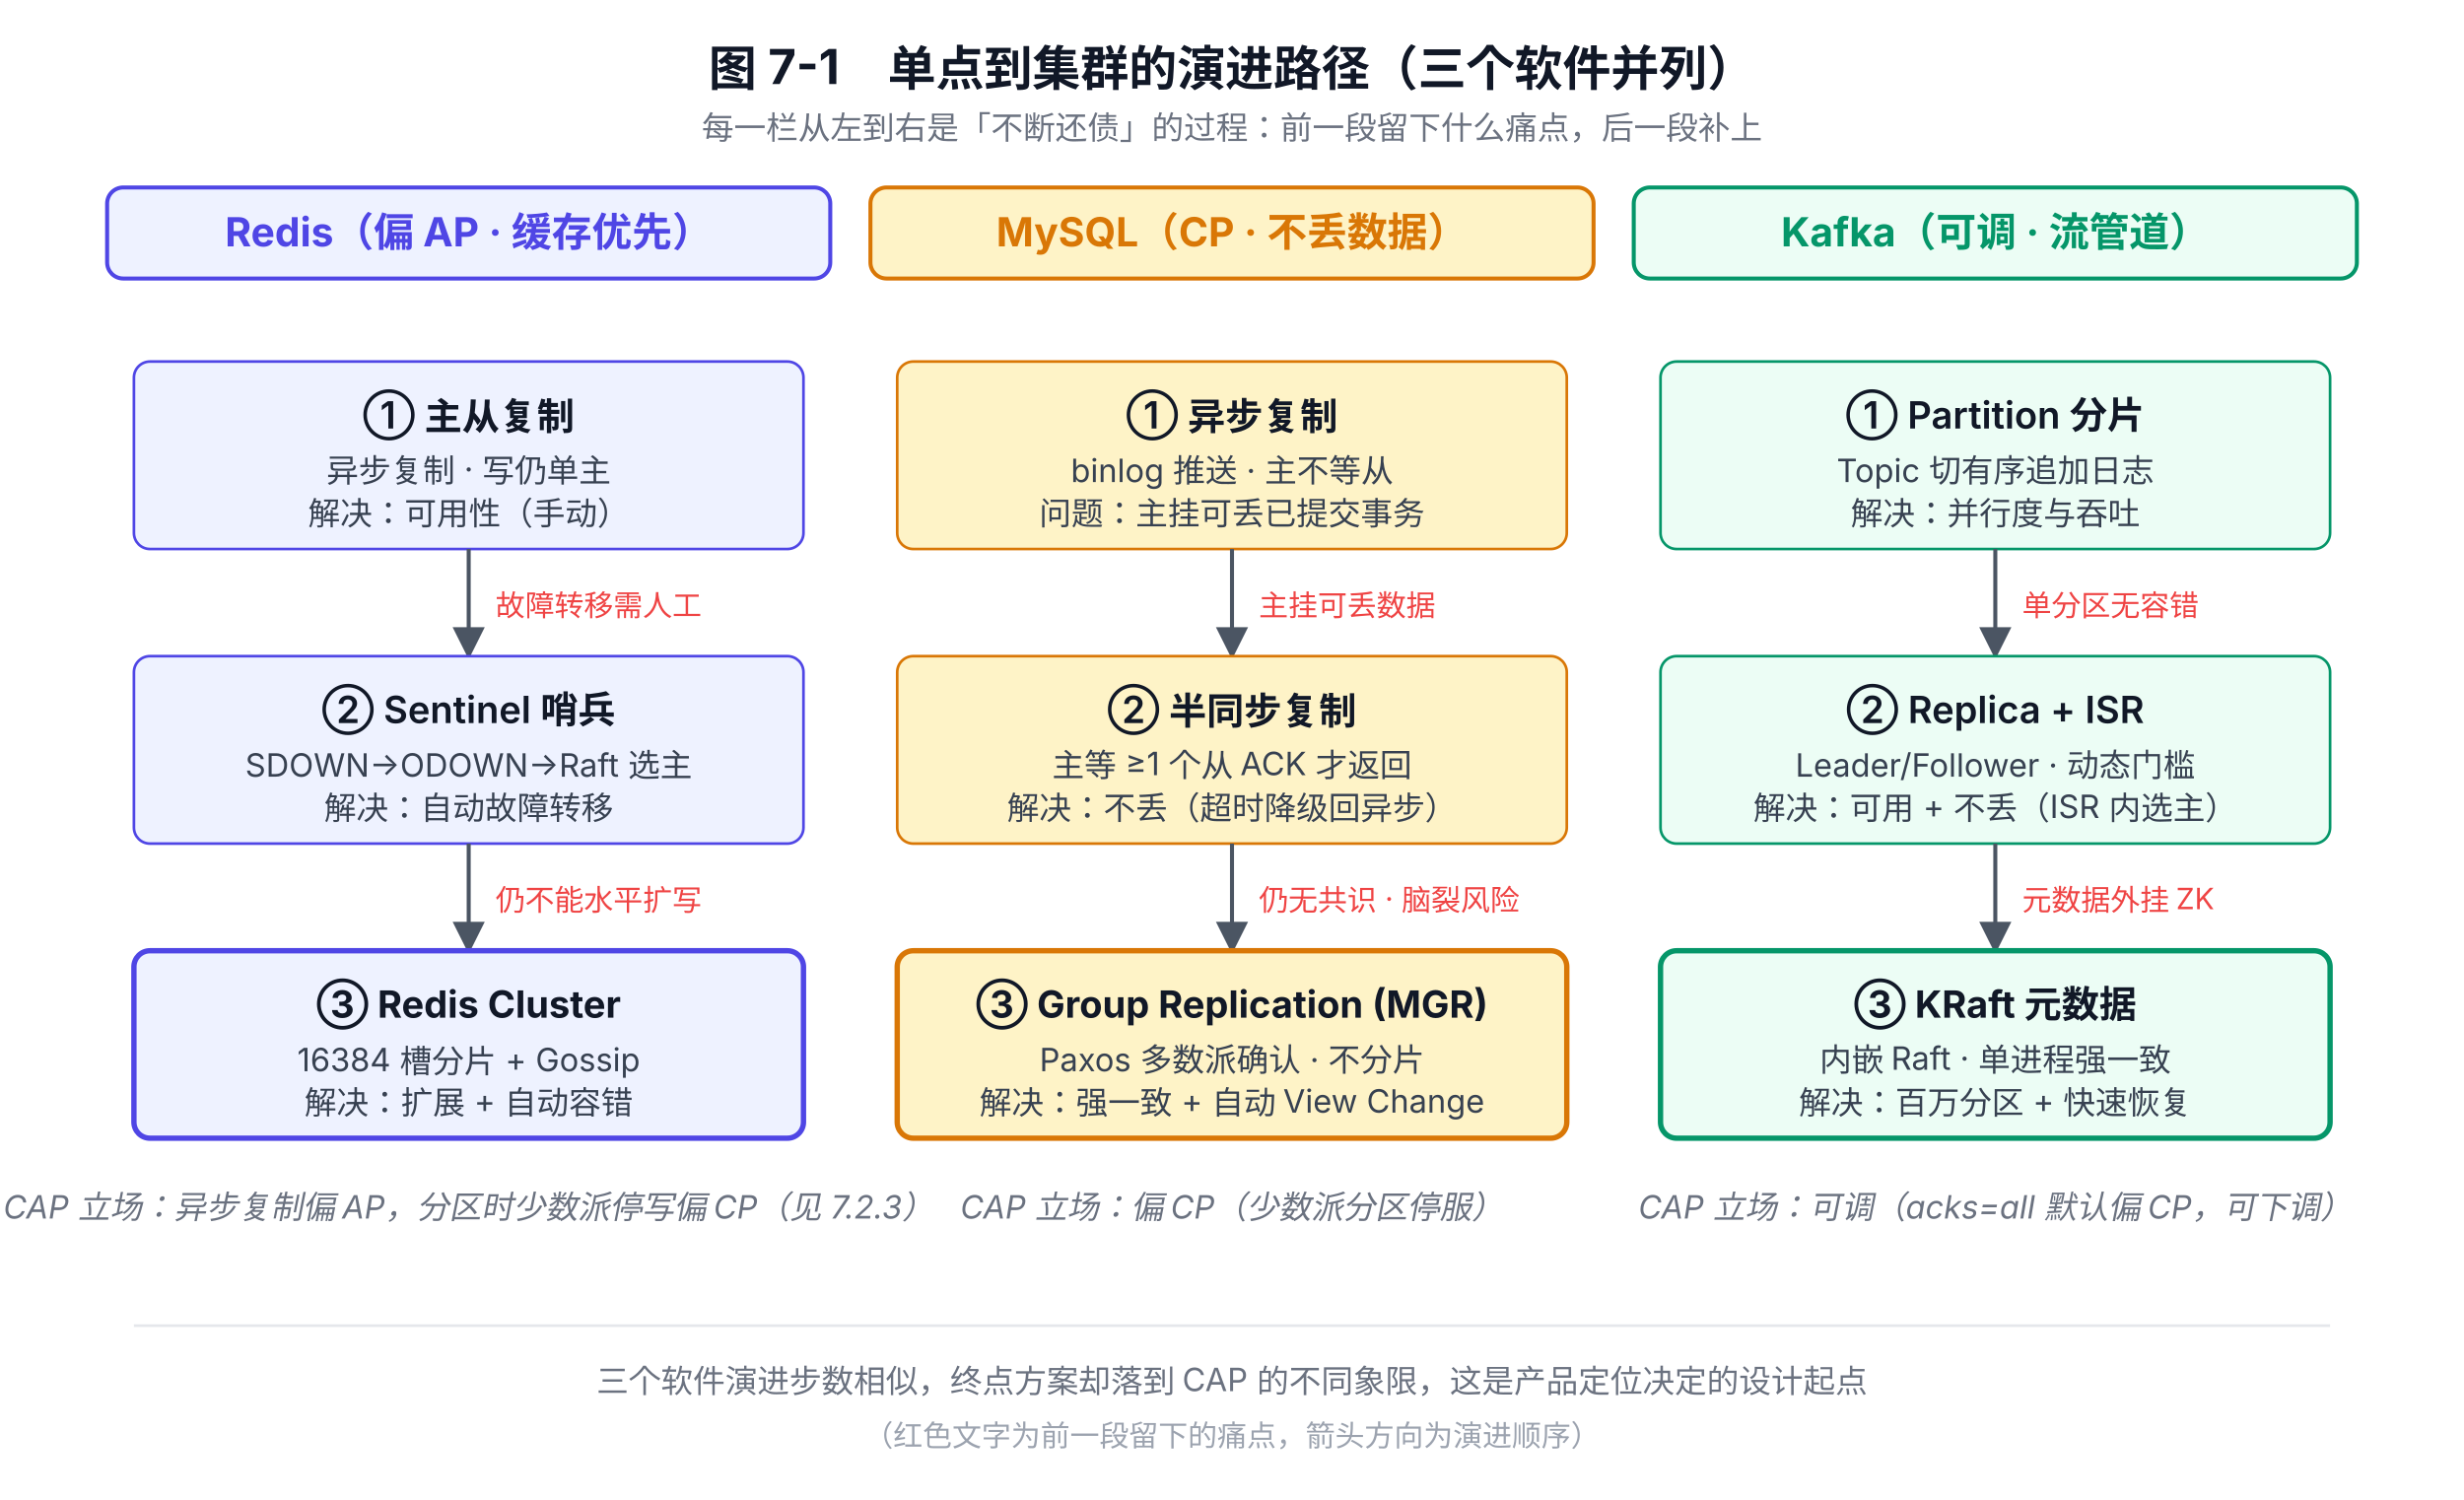
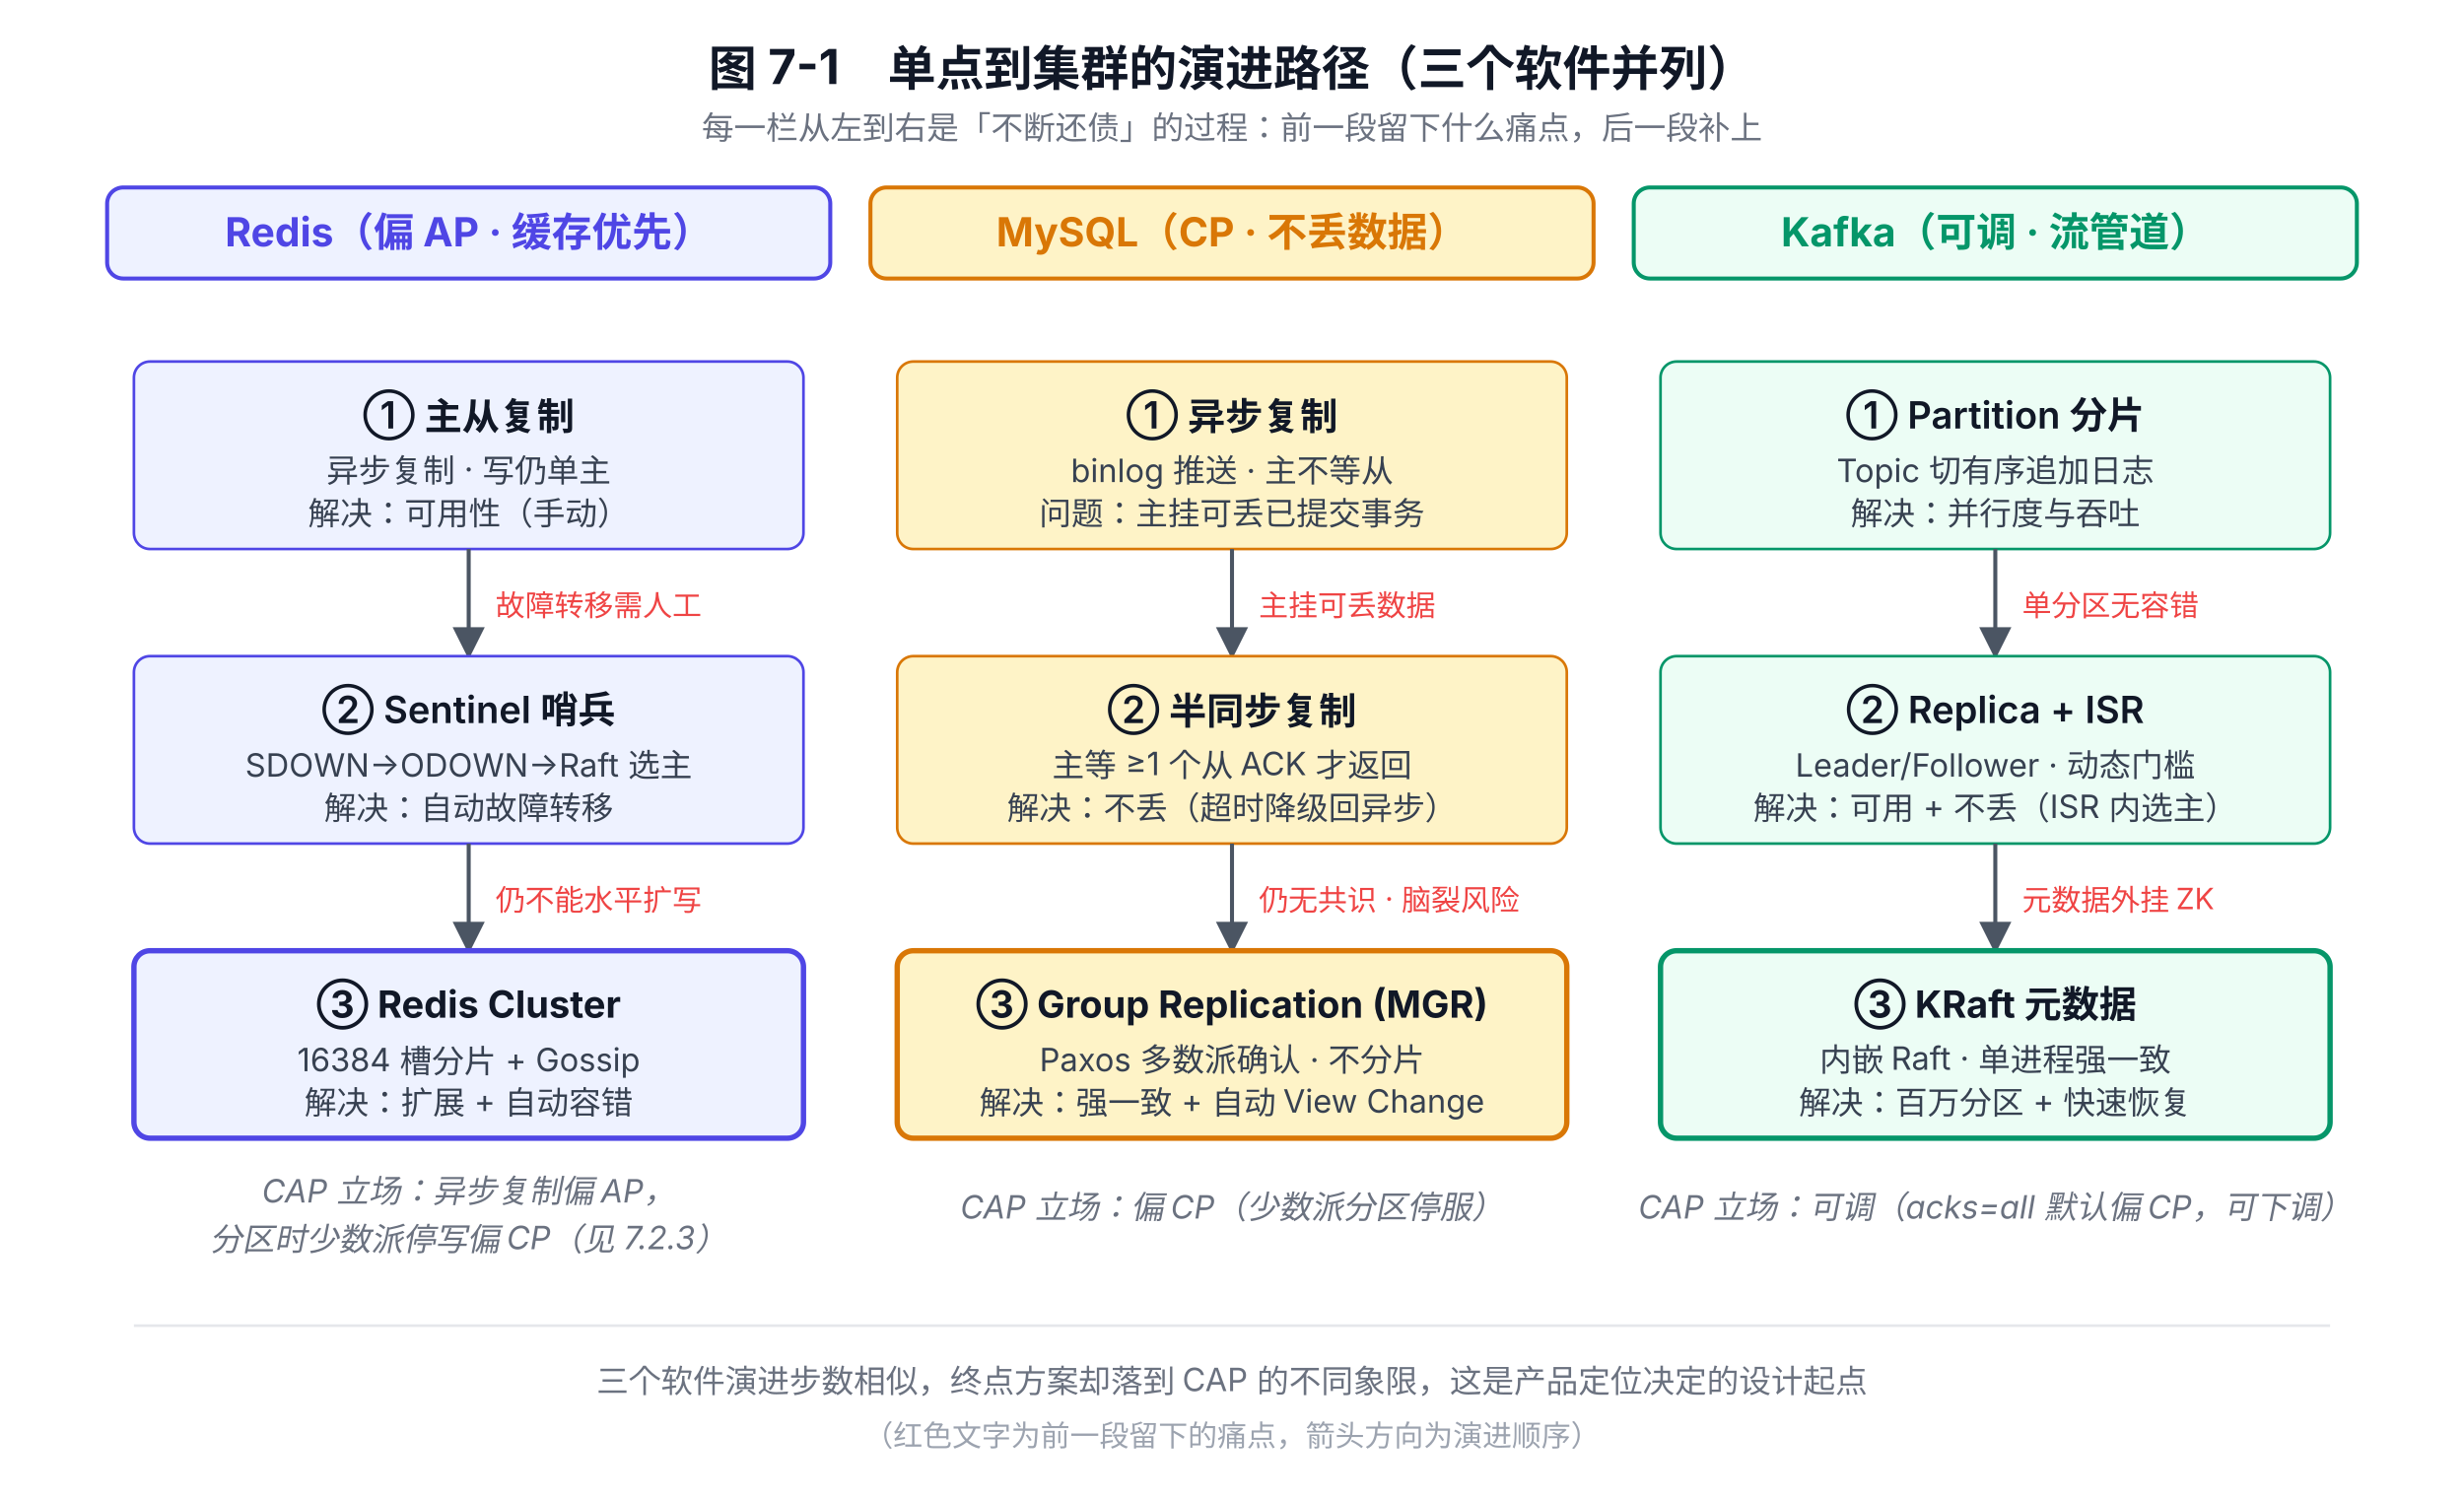
<svg xmlns="http://www.w3.org/2000/svg" viewBox="0 0 920 560" font-family="system-ui, -apple-system, 'PingFang SC', 'Microsoft YaHei', sans-serif">
  <defs>
    <marker id="arrow-gray" viewBox="0 0 10 10" refX="9" refY="5" markerWidth="8" markerHeight="8" orient="auto-start-reverse">
      <path d="M0,0 L10,5 L0,10 z" fill="#4B5563" />
    </marker>
    <marker id="arrow-red" viewBox="0 0 10 10" refX="9" refY="5" markerWidth="8" markerHeight="8" orient="auto-start-reverse">
      <path d="M0,0 L10,5 L0,10 z" fill="#EF4444" />
    </marker>
  </defs>
  <text x="460" y="32" text-anchor="middle" font-size="18" font-weight="700" fill="#111827">图 7-1　单点到集群的演进路径（三个软件并列）</text>
  <text x="460" y="52" text-anchor="middle" font-size="12" fill="#6B7280">每一栏从左到右是「不断还债」的过程：前一段留下什么痛点，后一段补上</text>
  <rect x="40" y="70" width="270" height="34" rx="6" fill="#EEF2FF" stroke="#4F46E5" stroke-width="1.5" />
  <text x="175" y="92" text-anchor="middle" font-size="15" font-weight="700" fill="#4F46E5">Redis（偏 AP · 缓存优先）</text>
  <rect x="325" y="70" width="270" height="34" rx="6" fill="#FEF3C7" stroke="#D97706" stroke-width="1.5" />
  <text x="460" y="92" text-anchor="middle" font-size="15" font-weight="700" fill="#D97706">MySQL（CP · 不丢数据）</text>
  <rect x="610" y="70" width="270" height="34" rx="6" fill="#ECFDF5" stroke="#059669" stroke-width="1.5" />
  <text x="745" y="92" text-anchor="middle" font-size="15" font-weight="700" fill="#059669">Kafka（可调 · 流管道）</text>
  <rect x="50" y="135" width="250" height="70" rx="6" fill="#EEF2FF" stroke="#4F46E5" />
  <text x="175" y="160" text-anchor="middle" font-size="14" font-weight="600" fill="#111827">① 主从复制</text>
  <text x="175" y="180" text-anchor="middle" font-size="12" fill="#374151">异步复制 · 写仍单主</text>
  <text x="175" y="196" text-anchor="middle" font-size="12" fill="#374151">解决：可用性（手动）</text>
  <line x1="175" y1="205" x2="175" y2="245" stroke="#4B5563" stroke-width="1.5" marker-end="url(#arrow-gray)" />
  <text x="185" y="230" font-size="11" fill="#EF4444">故障转移需人工</text>
  <rect x="50" y="245" width="250" height="70" rx="6" fill="#EEF2FF" stroke="#4F46E5" />
  <text x="175" y="270" text-anchor="middle" font-size="14" font-weight="600" fill="#111827">② Sentinel 哨兵</text>
  <text x="175" y="290" text-anchor="middle" font-size="12" fill="#374151">SDOWN→ODOWN→Raft 选主</text>
  <text x="175" y="306" text-anchor="middle" font-size="12" fill="#374151">解决：自动故障转移</text>
  <line x1="175" y1="315" x2="175" y2="355" stroke="#4B5563" stroke-width="1.5" marker-end="url(#arrow-gray)" />
  <text x="185" y="340" font-size="11" fill="#EF4444">仍不能水平扩写</text>
  <rect x="50" y="355" width="250" height="70" rx="6" fill="#EEF2FF" stroke="#4F46E5" stroke-width="2" />
  <text x="175" y="380" text-anchor="middle" font-size="14" font-weight="700" fill="#111827">③ Redis Cluster</text>
  <text x="175" y="400" text-anchor="middle" font-size="12" fill="#374151">16384 槽分片 + Gossip</text>
  <text x="175" y="416" text-anchor="middle" font-size="12" fill="#374151">解决：扩展 + 自动容错</text>
-   <text x="175" y="455" text-anchor="middle" font-size="12" font-style="italic" fill="#6B7280">CAP 立场：异步复制偏 AP，分区时少数派停写偏 CP（见 7.2.3）</text>
+   <text x="175" y="449" text-anchor="middle" font-size="12" font-style="italic" fill="#6B7280">CAP 立场：异步复制偏 AP，</text>
+   <text x="175" y="467" text-anchor="middle" font-size="12" font-style="italic" fill="#6B7280">分区时少数派停写偏 CP（见 7.2.3）</text>
  <rect x="335" y="135" width="250" height="70" rx="6" fill="#FEF3C7" stroke="#D97706" />
  <text x="460" y="160" text-anchor="middle" font-size="14" font-weight="600" fill="#111827">① 异步复制</text>
  <text x="460" y="180" text-anchor="middle" font-size="12" fill="#374151">binlog 推送 · 主不等从</text>
  <text x="460" y="196" text-anchor="middle" font-size="12" fill="#374151">问题：主挂可丢已提交事务</text>
  <line x1="460" y1="205" x2="460" y2="245" stroke="#4B5563" stroke-width="1.5" marker-end="url(#arrow-gray)" />
  <text x="470" y="230" font-size="11" fill="#EF4444">主挂可丢数据</text>
  <rect x="335" y="245" width="250" height="70" rx="6" fill="#FEF3C7" stroke="#D97706" />
  <text x="460" y="270" text-anchor="middle" font-size="14" font-weight="600" fill="#111827">② 半同步复制</text>
  <text x="460" y="290" text-anchor="middle" font-size="12" fill="#374151">主等 ≥1 个从 ACK 才返回</text>
  <text x="460" y="306" text-anchor="middle" font-size="12" fill="#374151">解决：不丢（超时降级回异步）</text>
  <line x1="460" y1="315" x2="460" y2="355" stroke="#4B5563" stroke-width="1.5" marker-end="url(#arrow-gray)" />
  <text x="470" y="340" font-size="11" fill="#EF4444">仍无共识 · 脑裂风险</text>
  <rect x="335" y="355" width="250" height="70" rx="6" fill="#FEF3C7" stroke="#D97706" stroke-width="2" />
  <text x="460" y="380" text-anchor="middle" font-size="14" font-weight="700" fill="#111827">③ Group Replication (MGR)</text>
  <text x="460" y="400" text-anchor="middle" font-size="12" fill="#374151">Paxos 多数派确认 · 不分片</text>
  <text x="460" y="416" text-anchor="middle" font-size="12" fill="#374151">解决：强一致 + 自动 View Change</text>
  <text x="460" y="455" text-anchor="middle" font-size="12" font-style="italic" fill="#6B7280">CAP 立场：偏 CP（少数派分区停服）</text>
  <rect x="620" y="135" width="250" height="70" rx="6" fill="#ECFDF5" stroke="#059669" />
  <text x="745" y="160" text-anchor="middle" font-size="14" font-weight="600" fill="#111827">① Partition 分片</text>
  <text x="745" y="180" text-anchor="middle" font-size="12" fill="#374151">Topic 切有序追加日志</text>
  <text x="745" y="196" text-anchor="middle" font-size="12" fill="#374151">解决：并行度与吞吐</text>
  <line x1="745" y1="205" x2="745" y2="245" stroke="#4B5563" stroke-width="1.5" marker-end="url(#arrow-gray)" />
  <text x="755" y="230" font-size="11" fill="#EF4444">单分区无容错</text>
  <rect x="620" y="245" width="250" height="70" rx="6" fill="#ECFDF5" stroke="#059669" />
  <text x="745" y="270" text-anchor="middle" font-size="14" font-weight="600" fill="#111827">② Replica + ISR</text>
  <text x="745" y="290" text-anchor="middle" font-size="12" fill="#374151">Leader/Follower · 动态门槛</text>
  <text x="745" y="306" text-anchor="middle" font-size="12" fill="#374151">解决：可用 + 不丢（ISR 内选主）</text>
  <line x1="745" y1="315" x2="745" y2="355" stroke="#4B5563" stroke-width="1.5" marker-end="url(#arrow-gray)" />
  <text x="755" y="340" font-size="11" fill="#EF4444">元数据外挂 ZK</text>
  <rect x="620" y="355" width="250" height="70" rx="6" fill="#ECFDF5" stroke="#059669" stroke-width="2" />
  <text x="745" y="380" text-anchor="middle" font-size="14" font-weight="700" fill="#111827">③ KRaft 元数据</text>
  <text x="745" y="400" text-anchor="middle" font-size="12" fill="#374151">内嵌 Raft · 单进程强一致</text>
  <text x="745" y="416" text-anchor="middle" font-size="12" fill="#374151">解决：百万分区 + 快速恢复</text>
  <text x="745" y="455" text-anchor="middle" font-size="12" font-style="italic" fill="#6B7280">CAP 立场：可调（acks=all 默认偏 CP，可下调）</text>
  <line x1="50" y1="495" x2="870" y2="495" stroke="#E5E7EB" stroke-width="1" />
  <text x="460" y="520" text-anchor="middle" font-size="12" fill="#6B7280">
    三个软件演进步数相似，终点方案却落到 CAP 的不同象限，这是产品定位决定的设计起点
  </text>
  <text x="460" y="540" text-anchor="middle" font-size="11" fill="#9CA3AF">（红色文字为前一段留下的痛点，箭头方向为演进顺序）</text>
</svg>
